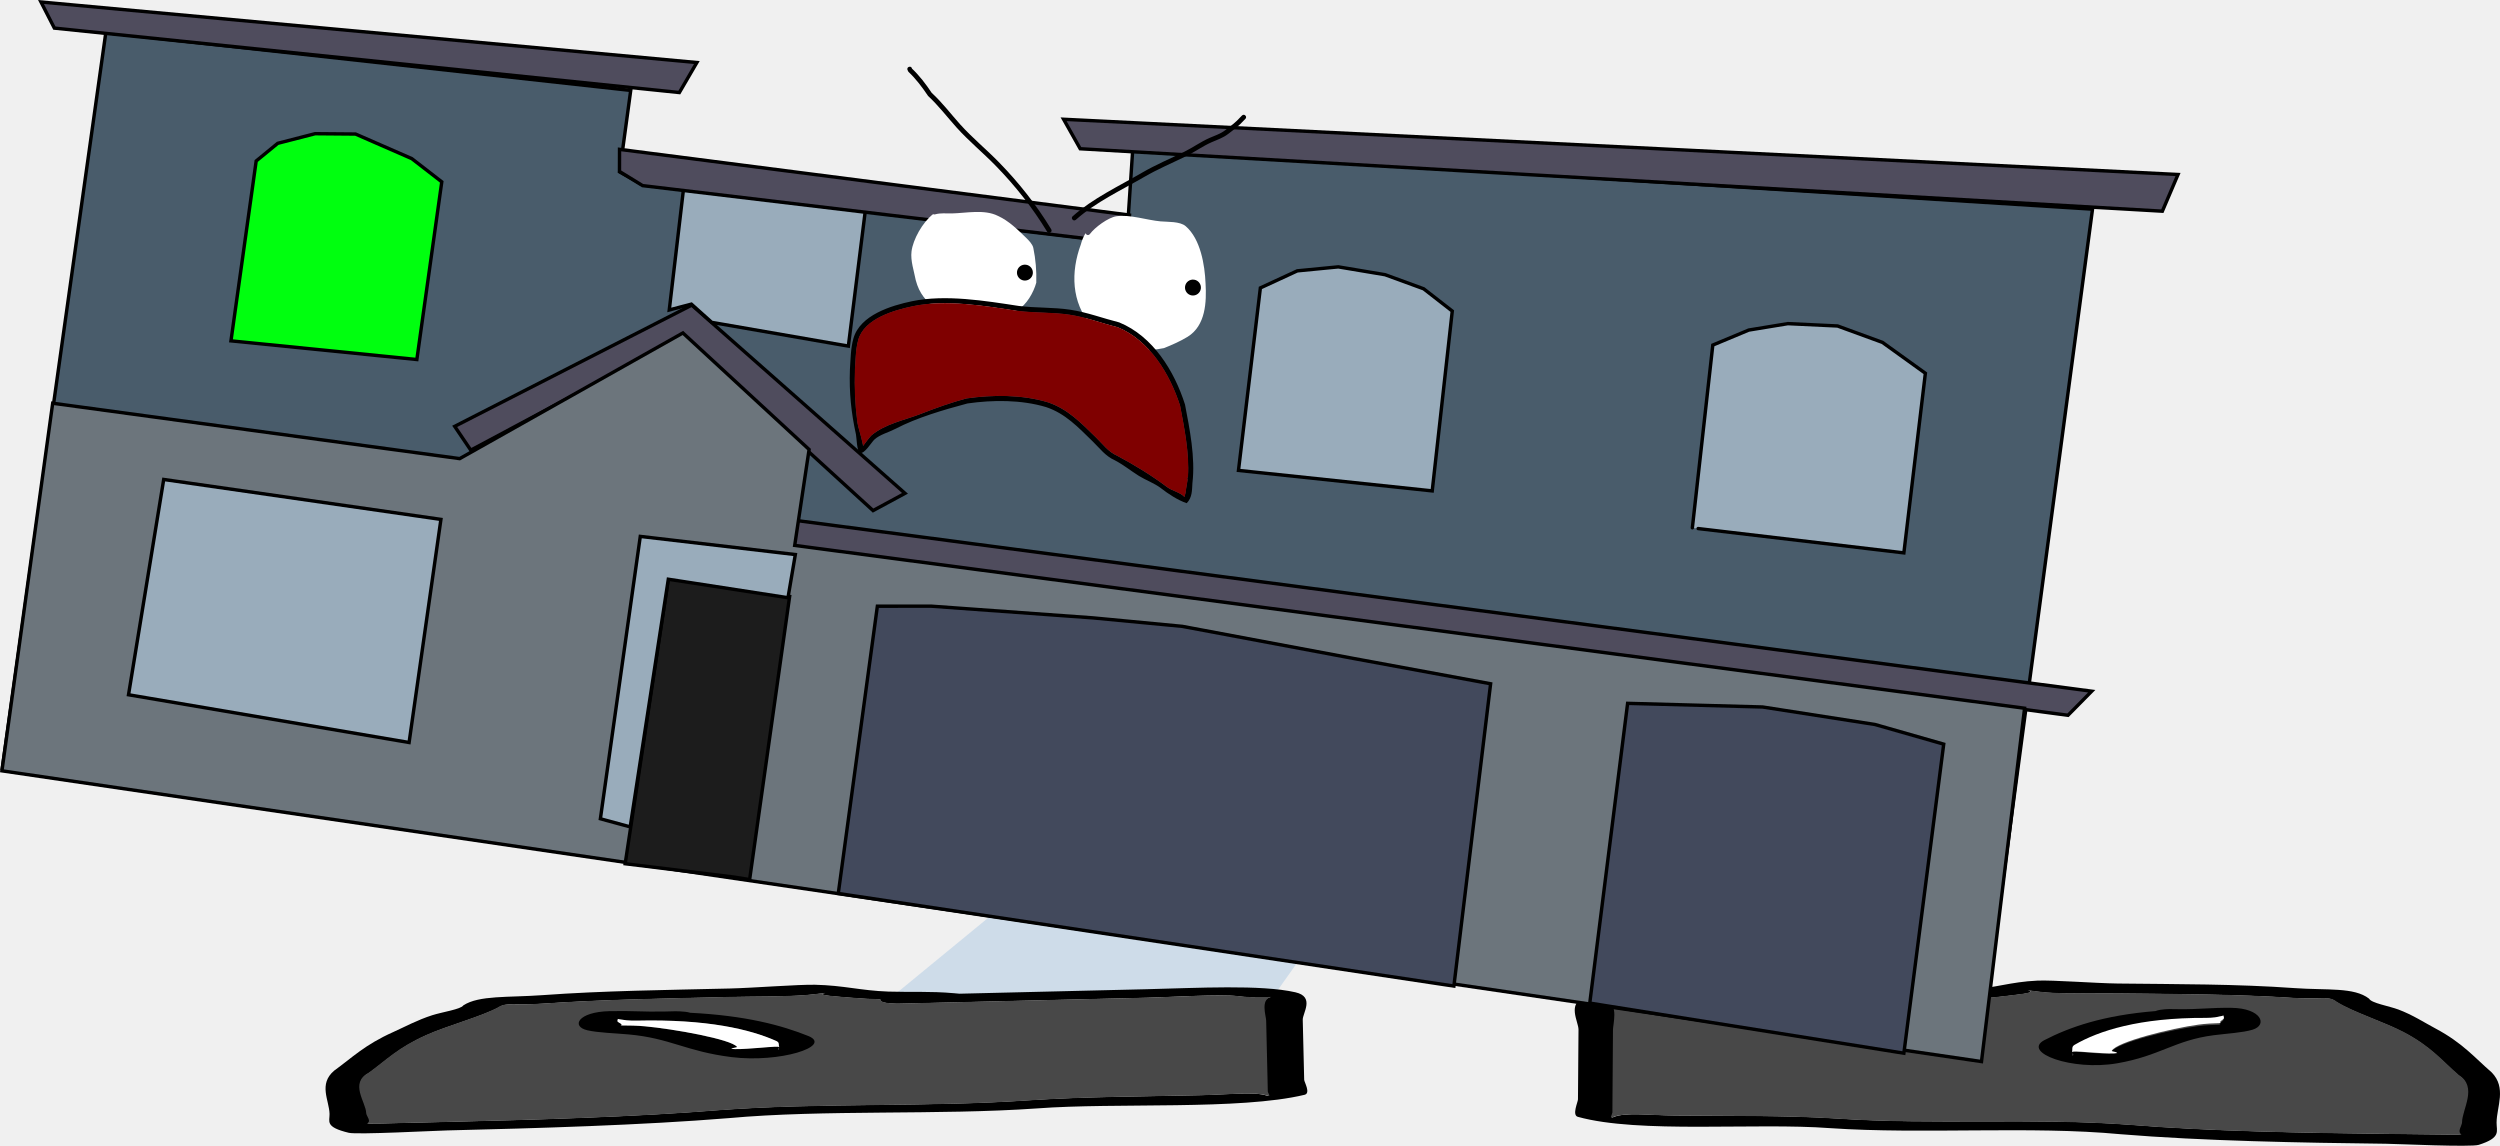
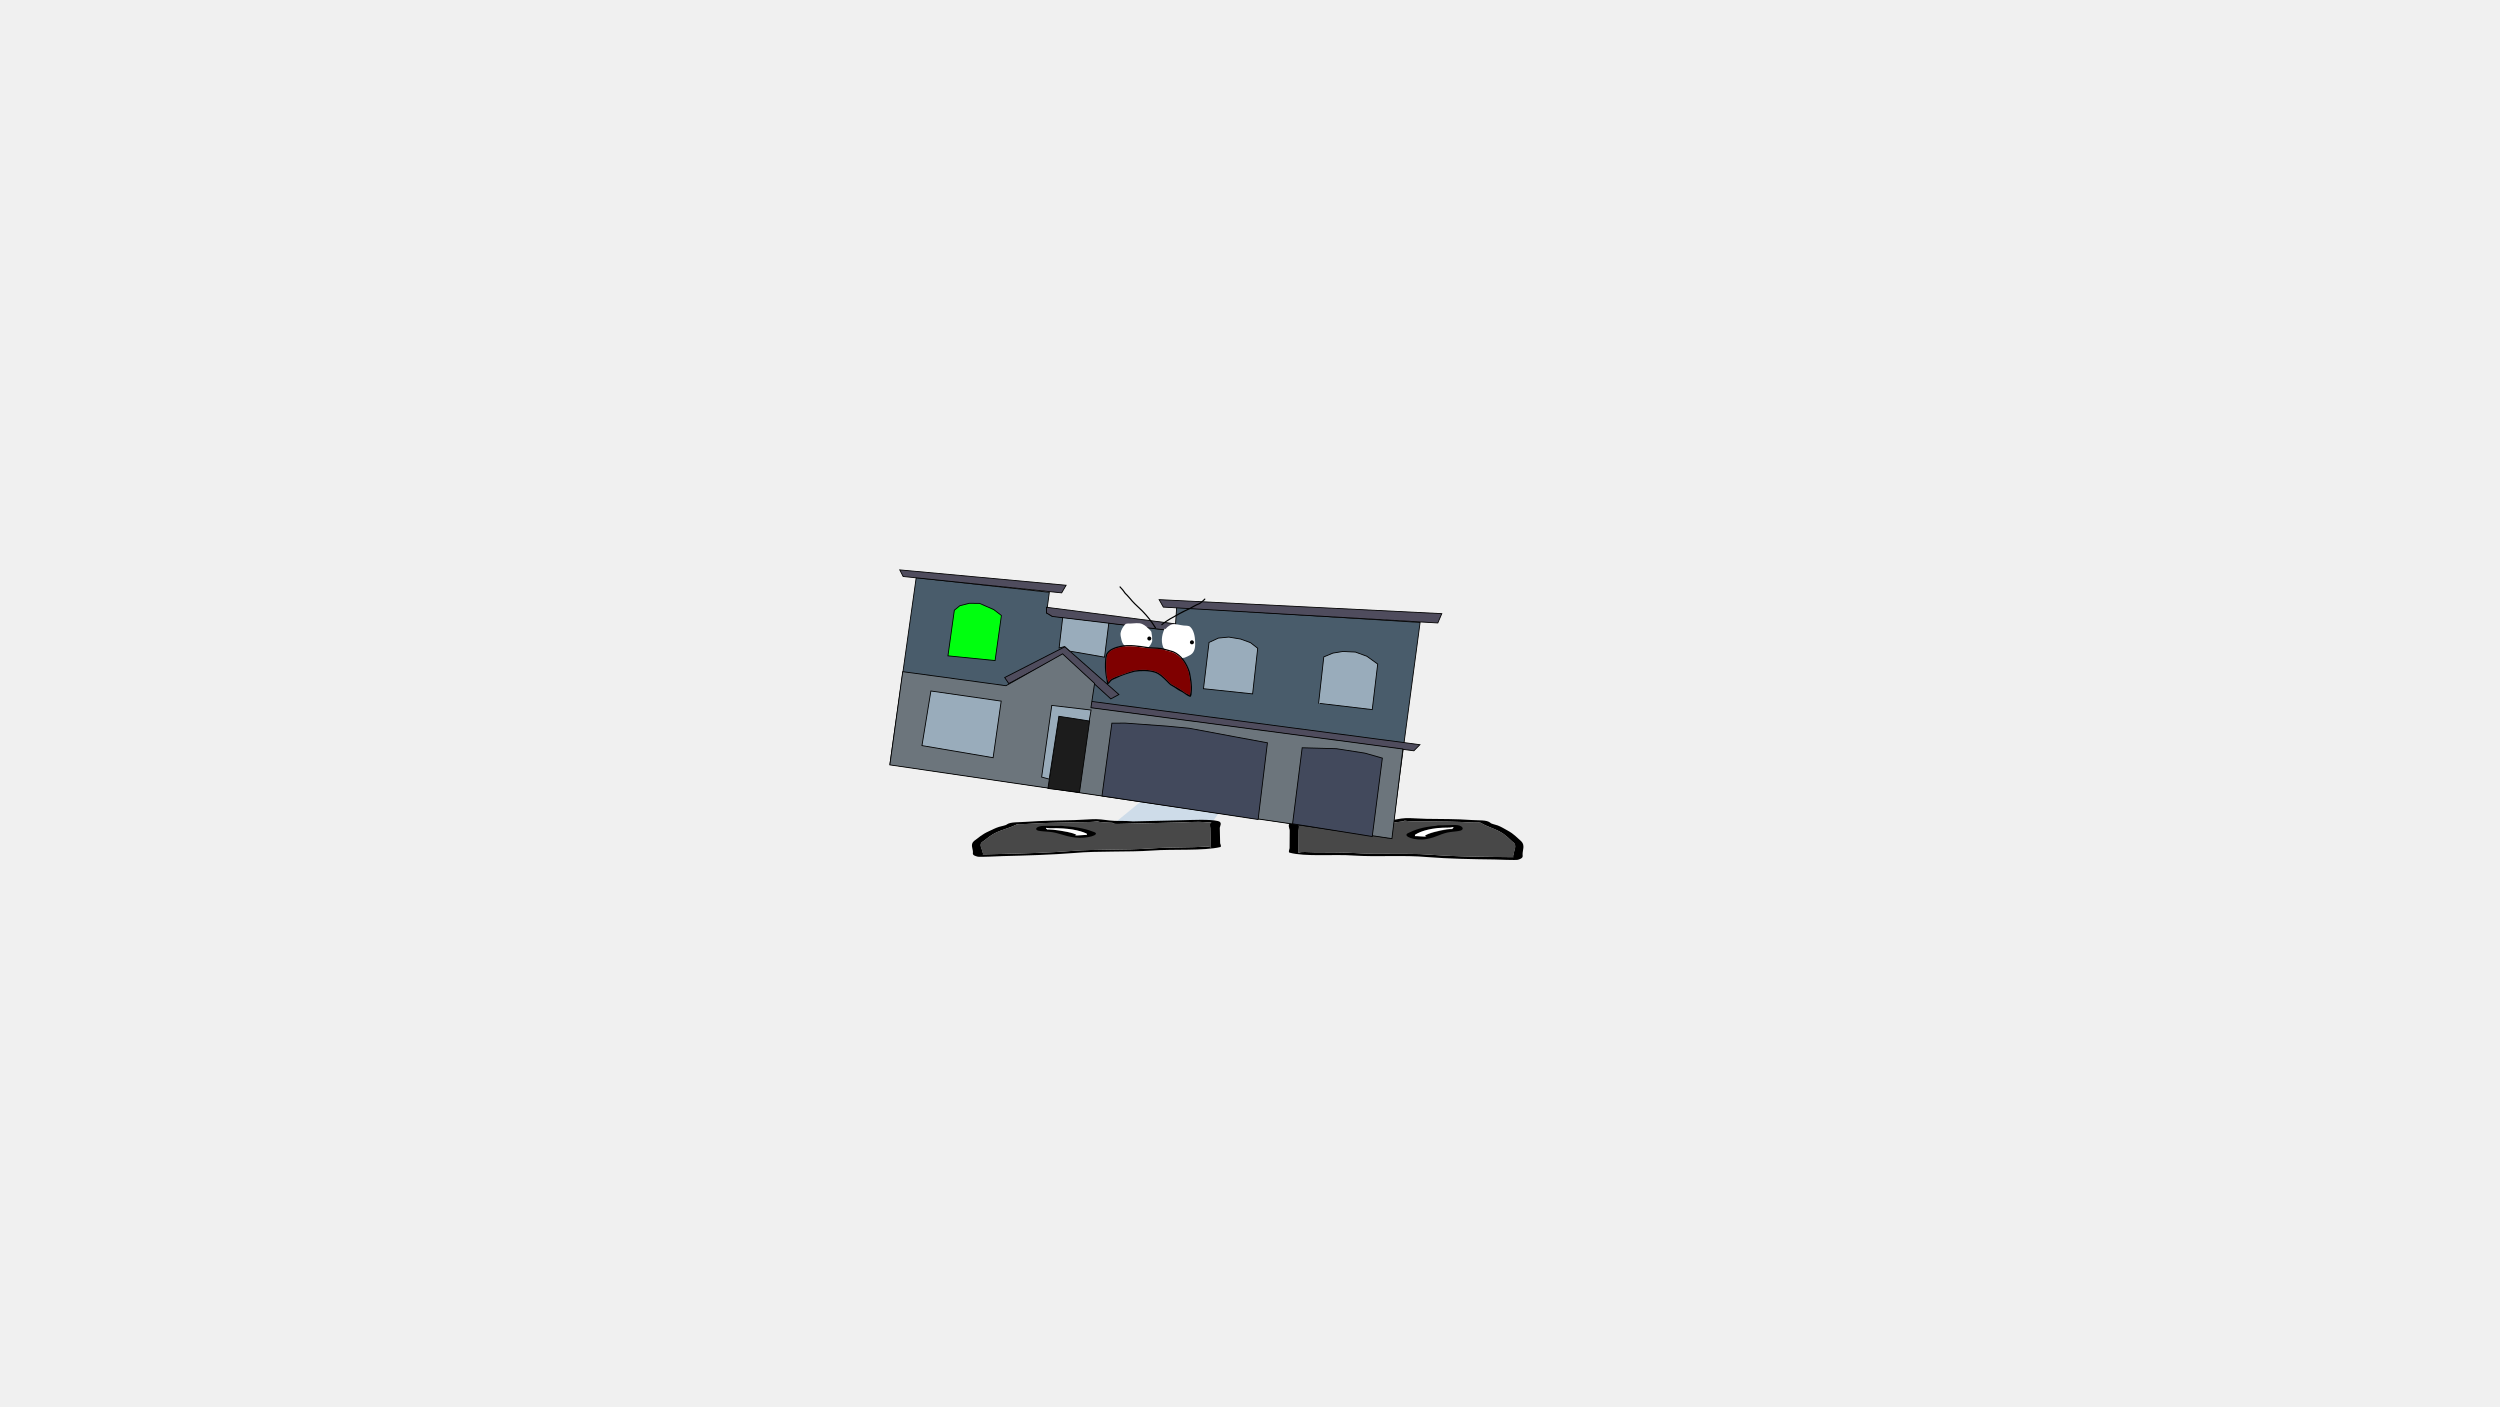
- <svg xmlns="http://www.w3.org/2000/svg" version="1.1" width="730.015" height="334.566" viewBox="0,0,730.015,334.566">
-   <g transform="translate(93.44841,-25.72466)">
+ <svg xmlns="http://www.w3.org/2000/svg" version="1.1" width="2878.25" height="1619.58" viewBox="0,0,2878.25,1619.58">
+   <g transform="translate(1117.373,629.8093)">
    <g data-paper-data="{&quot;isPaintingLayer&quot;:true}" fill-rule="nonzero" stroke-linejoin="miter" stroke-miterlimit="10" stroke-dasharray="" stroke-dashoffset="0" style="mix-blend-mode: normal">
      <path d="M165.118,318.364l34.89,-28.658l99.348,-2.636l-20.242,28.554z" data-paper-data="{&quot;index&quot;:null}" fill="#cedce9" stroke="#000000" stroke-width="0" stroke-linecap="round" />
      <path d="M155.633,317.134c-3.441,-0.31 -11.622,-0.725 -8.058,-1.444c-1.952,0.25 -4.556,0.56 -5.944,0.66c-6.573,0.473 -15.108,0.363 -21.898,0.526c-18.628,0.448 -36.717,0.715 -54.73,1.942c-8.14,0.554 -10.407,-0.499 -12.872,1.11c-5.099,2.723 -14.755,5.276 -20.93,8.043c-8.37,3.75 -11.566,7.252 -16.664,10.933c-5.795,3.07 -0.882,8.578 -0.804,11.837c0.021,0.873 1.704,2.386 0.148,3.066c1.563,-0.005 3.073,-0.012 4.033,-0.035c6.387,-0.154 12.774,-0.307 19.161,-0.461c25.406,-0.611 54.922,-1.447 79.547,-3.45c29.243,-2.208 61.027,-0.814 90.509,-2.873c16.147,-1.066 33.775,-1.087 50.231,-1.477c8.348,-0.198 15.48,-1.095 19.176,0.165c0.971,0.331 -0.02,-0.835 -0.03,-1.252c-0.025,-1.043 -0.05,-2.087 -0.075,-3.13c-0.14,-5.843 -0.281,-11.685 -0.421,-17.528c-0.033,-1.381 -1.735,-6.285 1.527,-6.898c-0.615,0.006 -1.31,0.009 -1.693,0.012c-3.388,0.025 -5.28,0.113 -7.933,-0.255c-4.607,-0.639 -20.075,0.302 -26.297,0.451c-24.179,0.581 -48.358,1.162 -72.537,1.743c0,0 -5.474,0.132 -5.505,-1.12c-0.001,-0.051 0.007,-0.101 0.023,-0.149c-2.62,-0.064 -5.268,-0.176 -7.964,-0.419zM241.555,314.574c14.596,-0.351 33.236,-1.394 43.264,0.905c5.747,1.317 2.094,6.072 2.141,8.025c0.14,5.843 0.281,11.685 0.421,17.528c0.016,0.667 1.981,3.931 0.105,4.382c-18.947,4.55 -54.922,2.222 -78.15,3.979c-28.829,2.014 -62.125,0.297 -90.002,2.835c-25.381,2.064 -55.996,2.959 -82.201,3.588c-3.759,0.09 -26.285,1.283 -28.741,0.691c-7.042,-1.699 -5.557,-3.293 -5.61,-5.502c-0.096,-3.997 -3.309,-8.686 1.347,-12.642c5.225,-3.773 8.863,-7.518 17.25,-11.275c3.384,-1.516 7.029,-3.522 11.415,-4.923c2.87,-0.917 8.379,-1.738 9.043,-2.856c4.614,-3.012 13.1,-2.265 23.104,-2.994c17.807,-1.296 36.261,-1.498 54.73,-1.942c6.811,-0.164 20.102,-1.2 24.912,-1.093c8.374,0.187 13.262,1.702 21.38,1.992c5.957,0.212 12.221,-0.149 19.183,0.478c0.529,0.048 1.057,0.095 1.586,0.143c18.274,-0.439 36.547,-0.878 54.821,-1.318z" data-paper-data="{&quot;index&quot;:null}" fill="#000000" stroke="none" stroke-width="0" stroke-linecap="butt" />
      <path d="M163.672,317.491c-0.017,0.048 -0.024,0.097 -0.023,0.149c0.03,1.252 5.532,1.122 5.532,1.122c24.179,-0.581 48.487,-1.141 72.666,-1.722c6.222,-0.15 21.704,-1.084 26.311,-0.446c2.654,0.368 4.549,0.282 7.938,0.257c0.382,-0.003 1.079,-0.006 1.693,-0.012c-3.262,0.613 -1.544,5.529 -1.51,6.91c0.14,5.843 0.27,11.72 0.411,17.563c0.025,1.043 0.041,2.092 0.066,3.135c0.01,0.417 0.997,1.585 0.026,1.254c-3.696,-1.261 -10.834,-0.361 -19.182,-0.163c-16.457,0.391 -34.134,0.427 -50.281,1.493c-29.482,2.059 -61.556,0.684 -90.799,2.892c-24.626,2.003 -54.262,2.82 -79.668,3.431c-6.387,0.154 -12.785,0.303 -19.172,0.457c-0.961,0.023 -2.473,0.029 -4.036,0.034c1.556,-0.68 -0.137,-2.198 -0.158,-3.07c-0.078,-3.26 -5.017,-8.789 0.778,-11.858c5.098,-3.681 8.305,-7.207 16.675,-10.957c6.176,-2.767 15.872,-5.339 20.971,-8.063c2.465,-1.609 4.749,-0.561 12.889,-1.116c18.013,-1.227 36.219,-1.514 54.847,-1.962c6.79,-0.163 15.402,-0.058 21.974,-0.531c1.387,-0.1 4.014,-0.411 5.965,-0.66c-3.564,0.718 4.65,1.134 8.091,1.444c2.696,0.243 5.376,0.356 7.996,0.42z" data-paper-data="{&quot;index&quot;:null}" fill="#484848" stroke="none" stroke-width="0" stroke-linecap="butt" />
      <path d="M87.036,323.926c0.01,0.423 1.91,0.891 0.977,1.248c2.407,-0.001 4.831,0.064 6.986,0.258c8.312,0.749 25.258,3.797 26.903,6.043c0.134,0.183 -2.21,0.27 -1.809,0.425c1.334,0.516 12.076,-0.695 13.318,-0.569c0.281,0.028 0.42,0.08 0.477,0.146c-0.063,-0.206 -0.12,-0.405 -0.123,-0.531c-0.011,-0.444 0.054,-0.923 -0.822,-1.299c-7.456,-3.319 -19.579,-6.353 -40.432,-5.852c0,0 -2.461,0.059 -4.092,-0.279c-0.543,-0.057 -0.965,-0.13 -1.25,-0.22c-0.067,0.241 -0.137,0.486 -0.133,0.631zM133.795,332.197c0.38,0.247 0.259,-0.175 0.125,-0.618c-0.021,0.194 -0.384,0.449 -0.125,0.618zM142.709,328.291c6.882,2.95 -8.465,7.871 -22.555,6.113c-13.294,-1.658 -17.875,-5.523 -29.997,-6.614c-4.095,-0.369 -8.995,-0.506 -12.065,-1.21c-4.864,-1.115 -2.822,-5.371 6.423,-5.593c6.657,-0.16 9.948,0.255 16.146,0.106l2.737,-0.066c0,0 3.142,-0.075 4.679,0.432c16.245,0.821 26.725,3.646 34.631,6.832z" data-paper-data="{&quot;index&quot;:null}" fill="#000000" stroke="none" stroke-width="0" stroke-linecap="butt" />
      <path d="M86.965,323.258c0.284,0.09 0.707,0.163 1.25,0.22c1.631,0.338 4.103,0.276 4.103,0.276c20.852,-0.501 33.413,2.596 40.868,5.915c0.877,0.376 0.788,0.865 0.799,1.308c0.003,0.126 0.051,0.329 0.113,0.535c-0.057,-0.066 -0.194,-0.117 -0.475,-0.146c-1.242,-0.126 -12.076,1.104 -13.41,0.588c-0.401,-0.155 1.68,-0.346 1.546,-0.529c-1.645,-2.245 -18.671,-5.274 -26.984,-6.023c-2.156,-0.194 -4.593,-0.254 -7,-0.253c0.933,-0.358 -0.945,-0.833 -0.955,-1.256c-0.004,-0.145 0.079,-0.394 0.146,-0.634z" data-paper-data="{&quot;index&quot;:null}" fill="#ffffff" stroke="none" stroke-width="0" stroke-linecap="butt" />
      <path d="M374.767,317.071l-19.46,-32.854l93.626,1.386l33.26,32.727z" data-paper-data="{&quot;index&quot;:null}" fill="#cedce9" stroke="#000000" stroke-width="0" stroke-linecap="round" />
      <path d="M491.112,316.739c-2.537,0.328 -5.03,0.503 -7.497,0.622c0.016,0.055 0.024,0.113 0.024,0.172c-0.011,1.456 -5.17,1.396 -5.17,1.396c-22.786,-0.267 -45.571,-0.534 -68.357,-0.801c-5.863,-0.069 -20.448,-0.9 -24.779,-0.08c-2.495,0.472 -4.278,0.402 -7.47,0.43c-0.36,0.003 -1.016,0.011 -1.595,0.014c3.082,0.658 1.546,6.387 1.533,7.994c-0.052,6.795 -0.105,13.59 -0.157,20.385c-0.009,1.213 -0.019,2.427 -0.028,3.64c-0.004,0.485 -0.922,1.858 -0.011,1.456c3.464,-1.528 10.195,-0.606 18.062,-0.516c15.508,0.176 32.115,-0.097 47.34,0.869c27.801,1.896 57.725,-0.262 85.303,1.811c23.226,1.912 51.042,2.386 74.984,2.667c6.019,0.071 12.038,0.141 18.057,0.212c0.906,0.011 2.328,-0.007 3.8,-0.028c-1.475,-0.764 0.089,-2.552 0.097,-3.567c0.029,-3.791 4.582,-10.277 -0.919,-13.748c-4.853,-4.193 -7.912,-8.211 -15.848,-12.429c-5.855,-3.112 -14.986,-5.917 -19.827,-8.997c-2.344,-1.829 -4.465,-0.566 -12.141,-1.073c-16.986,-1.122 -34.03,-1.127 -51.584,-1.333c-6.399,-0.075 -14.438,0.197 -20.636,-0.242c-1.308,-0.093 -3.766,-0.409 -5.608,-0.667c3.367,0.775 -4.334,1.396 -7.572,1.815zM410.135,315.215c17.221,0.202 34.441,0.404 51.662,0.606c0.497,-0.064 0.995,-0.129 1.492,-0.193c6.55,-0.847 12.456,-0.533 18.065,-0.88c7.644,-0.474 12.228,-2.317 20.114,-2.677c4.53,-0.206 17.065,0.774 23.483,0.85c17.404,0.204 34.792,0.127 51.584,1.333c9.433,0.677 17.418,-0.334 21.806,3.09c0.641,1.289 5.842,2.15 8.558,3.168c4.151,1.555 7.613,3.826 10.821,5.531c7.953,4.227 11.431,8.52 16.405,12.817c4.44,4.521 1.477,10.027 1.442,14.675c-0.02,2.57 1.401,4.398 -5.209,6.492c-2.305,0.73 -23.542,-0.276 -27.085,-0.318c-24.695,-0.29 -53.548,-0.812 -77.486,-2.783c-26.295,-2.479 -57.639,0.079 -84.824,-1.775c-21.906,-1.65 -55.763,1.665 -73.675,-3.305c-1.773,-0.492 0.033,-4.32 0.039,-5.096c0.052,-6.795 0.105,-13.59 0.157,-20.385c0.017,-2.272 -3.489,-7.737 1.907,-9.366c9.416,-2.842 26.99,-1.945 40.745,-1.783z" data-paper-data="{&quot;index&quot;:null}" fill="#000000" stroke="none" stroke-width="0" stroke-linecap="butt" />
      <path d="M483.544,317.29c2.467,-0.119 4.99,-0.296 7.527,-0.623c3.237,-0.418 10.969,-1.04 7.602,-1.815c1.842,0.257 4.32,0.574 5.629,0.667c6.198,0.439 14.309,0.171 20.708,0.246c17.554,0.206 34.709,0.233 51.695,1.355c7.676,0.507 9.813,-0.75 12.157,1.079c4.841,3.08 14.01,5.907 19.866,9.019c7.936,4.218 11.006,8.264 15.858,12.457c5.501,3.471 0.924,9.982 0.895,13.773c-0.008,1.015 -1.582,2.808 -0.107,3.572c-1.472,0.02 -2.896,0.039 -3.802,0.029c-6.019,-0.071 -12.048,-0.137 -18.067,-0.207c-23.942,-0.281 -51.872,-0.731 -75.097,-2.643c-27.578,-2.073 -57.775,0.068 -85.576,-1.828c-15.225,-0.966 -31.879,-0.71 -47.387,-0.886c-7.867,-0.089 -14.604,-1.015 -18.068,0.513c-0.911,0.402 0.004,-0.973 0.007,-1.458c0.009,-1.213 0.01,-2.433 0.019,-3.646c0.052,-6.795 0.094,-13.63 0.146,-20.425c0.012,-1.606 1.564,-7.35 -1.517,-8.008c0.579,-0.003 1.235,-0.012 1.595,-0.015c3.192,-0.028 4.979,0.04 7.474,-0.433c4.331,-0.82 18.929,0.005 24.792,0.074c22.786,0.267 45.693,0.507 68.478,0.774c0,0 5.184,0.058 5.196,-1.398c0,-0.06 -0.007,-0.117 -0.023,-0.172z" data-paper-data="{&quot;index&quot;:null}" fill="#484848" stroke="none" stroke-width="0" stroke-linecap="butt" />
      <path d="M555.826,323.476c0.001,-0.169 -0.068,-0.452 -0.134,-0.731c-0.267,0.11 -0.664,0.201 -1.174,0.277c-1.532,0.421 -3.851,0.394 -3.851,0.394c-19.651,-0.23 -31.03,3.502 -38.008,7.486c-0.821,0.452 -0.753,1.008 -0.757,1.524c-0.001,0.147 -0.053,0.379 -0.109,0.62c0.053,-0.077 0.183,-0.139 0.447,-0.177c1.168,-0.167 11.304,1.059 12.554,0.436c0.376,-0.187 -1.833,-0.249 -1.71,-0.464c1.519,-2.638 17.441,-6.469 25.261,-7.479c2.028,-0.262 4.31,-0.379 6.578,-0.419c-0.883,-0.4 0.9,-0.976 0.903,-1.468zM511.765,333.166c-0.121,0.516 -0.229,1.01 0.126,0.716c0.242,-0.201 -0.103,-0.491 -0.126,-0.716zM503.44,329.492c7.403,-3.837 17.237,-7.299 32.53,-8.527c1.44,-0.616 4.401,-0.582 4.401,-0.582l2.579,0.03c5.841,0.068 8.935,-0.47 15.209,-0.396c8.713,0.102 10.695,5.015 6.128,6.394c-2.882,0.87 -7.496,1.112 -11.349,1.61c-11.405,1.474 -15.667,6.044 -28.168,8.196c-13.249,2.281 -27.774,-3.18 -21.331,-6.726z" data-paper-data="{&quot;index&quot;:null}" fill="#000000" stroke="none" stroke-width="0" stroke-linecap="butt" />
      <path d="M555.816,322.248c0.068,0.278 0.15,0.565 0.15,0.734c-0.002,0.492 -1.761,1.089 -0.876,1.483c-2.268,0.055 -4.562,0.182 -6.589,0.459c-7.815,1.066 -23.796,4.988 -25.302,7.636c-0.123,0.215 1.841,0.389 1.466,0.578c-1.247,0.632 -11.476,-0.543 -12.643,-0.368c-0.264,0.04 -0.393,0.103 -0.445,0.181c0.055,-0.241 0.096,-0.477 0.096,-0.624c0.002,-0.516 -0.091,-1.082 0.727,-1.54c6.959,-4.034 18.732,-7.93 38.383,-7.837c0,0 2.33,0.014 3.859,-0.418c0.51,-0.079 0.907,-0.174 1.173,-0.285z" data-paper-data="{&quot;index&quot;:null}" fill="#ffffff" stroke="none" stroke-width="0" stroke-linecap="butt" />
      <g>
        <g data-paper-data="{&quot;index&quot;:null}" stroke="#000000" stroke-width="1" stroke-linecap="round">
          <path d="M-92.803,250.213l30.251,-214.963l153.276,16.875l-3.239,23.8l6.247,3.507l141.762,17.3l1.831,-27.483l280.252,17.552l-32.495,243.652l-0.337,4.914z" fill="#495c6b" />
          <path d="M132.821,176.894l384.526,50.67l-6.933,7.026l-376.709,-49.938z" fill="#4f4c5d" />
          <path d="M44.021,157.172l-4.699,-6.949l69.239,-35.406l62.254,54.961l-9.32,5.041l-55.525,-50.725z" fill="#4f4c5d" />
          <path d="M485.157,335.708l-578.042,-84.899l14.822,-107.337l118.85,16.174l65.175,-36.696l36.851,34.031l-4.203,28.006l359.133,47.546z" fill="#6c757c" />
          <path d="M370.772,318.637l11.052,-87.532l39.403,1.064l32.834,5.113l20.067,5.74l-11.637,90.246z" fill="#42495c" />
          <path d="M151.331,286.623l11.416,-83.882l15.692,-0.014l47.249,3.421l26.1,2.477l50.196,9.41l39.836,7.356l-10.724,88.275z" fill="#42495c" />
          <path d="M137.126,199.899l-11.68,82.664l-4.628,-0.737l-31.711,-3.886l12.646,-83.446z" fill="#1c1c1c" />
          <path d="M81.867,264.811l11.651,-82.453l45.274,5.302l-2.145,12.604l-34.944,-5.4l-11.131,72.314z" fill="#99acbb" />
          <path d="M-45.645,165.73l80.947,11.661l-9.296,65.149l-81.926,-13.943z" fill="#99acbb" />
          <path d="M-26.005,125.255l7.362,-52.516l6.291,-5.162l10.915,-2.813l11.807,0.102l16.432,7.18l8.749,6.779l-7.276,51.883z" fill="#00ff0f" />
          <path d="M159.252,87.062l-4.977,39.73l-39.894,-6.934l-5.939,-5.322l-6.464,1.699l4.163,-35.327z" fill="#99acbb" />
          <path d="M268.193,163.09l6.393,-53.293l10.78,-4.981l11.98,-1.164l13.659,2.289l11.262,4.112l8.356,6.51l-5.856,52.506z" fill="#99acbb" />
          <path d="M400.73,179.837l5.971,-53.35l10.482,-4.377l11.433,-1.883l14.522,0.687l13.103,4.792l12.529,9.013l-6.278,52.449l-60.074,-7.101" fill="#99acbb" />
          <path d="M537.972,87.395l-315.995,-18.233l-4.846,-8.612l325.415,16.13z" fill="#4f4c5d" />
          <path d="M235.888,96.847l-141.702,-16.92l-6.744,-4.142l0.017,-6.446l148.915,19.191z" fill="#4f4c5d" />
          <path d="M104.923,52.748l-182.496,-18.818l-3.906,-7.624l191.516,17.681z" fill="#4f4c5d" />
        </g>
        <path d="M223.825,94.21c0.558,0.418 0.977,-0.142 0.977,-0.142c1.425,-1.939 5.334,-4.839 7.772,-5.199c3.89,-0.574 8.913,1.141 12.874,1.498c2.053,0.185 5.652,-0.036 7.325,1.4c4.348,3.731 5.585,11.357 5.807,16.706c0.321,5.426 0.041,12.336 -5.236,15.596c-2.107,1.301 -4.594,2.379 -6.892,3.302c-5.401,1.066 -10.114,1.128 -14.952,-1.873c-1.095,-0.679 -1.934,-1.887 -3.025,-2.593c-1.153,-0.747 -2.378,-1.052 -3.294,-2.105c-5.794,-6.84 -5.992,-15.626 -3.019,-23.69c0.24,-0.95 0.711,-2.222 1.383,-3.309c0.027,0.136 0.106,0.28 0.28,0.41z" data-paper-data="{&quot;noHover&quot;:false,&quot;origItem&quot;:[&quot;Path&quot;,{&quot;applyMatrix&quot;:true,&quot;segments&quot;:[[[650.21918,215.53083],[0.09642,0.28248],[-1.11678,2.51045]],[[648.23979,222.96917],[0.23688,-2.09365],[-3.99719,18.04653]],[[661.52065,272.46131],[-14.33186,-12.89576],[2.25809,1.97805]],[[669.13405,275.97953],[-2.67384,-1.25807],[2.52852,1.1897]],[[676.31221,280.62035],[-2.5309,-1.13013],[11.18215,4.9932]],[[708.64273,280.28314],[-11.20046,3.83906],[4.63147,-2.63193]],[[722.34432,271.27187],[-4.11196,3.38365],[10.30015,-8.4758]],[[728.95604,236.59764],[2.25747,11.4699],[-2.02425,-11.33456]],[[711.78417,202.75226],[10.34843,6.68948],[-3.9821,-2.57413]],[[695.80115,201.90503],[4.42948,-0.20134],[-8.54459,0.38827]],[[667.99464,202.43639],[8.12416,-2.35187],[-5.09223,1.47416]],[[652.97385,215.74034],[2.47338,-4.54537],[0,0]],[[650.93415,216.32311],[1.31124,0.72846],[-0.40803,-0.22669]]],&quot;closed&quot;:true}]}" fill="#ffffff" stroke="none" stroke-width="0.5" stroke-linecap="butt" />
        <path d="M179.586,88.324c1.73,-0.479 3.145,-0.233 4.927,-0.275c4.236,-0.101 9.476,-1.265 13.408,0.703c3.246,1.474 5.737,3.98 8.256,6.402c0.731,0.703 1.885,1.882 2.107,2.954c0.688,3.324 0.976,6.752 0.868,10.156c-0.793,2.863 -2.807,6.469 -5.499,8.012c-0.887,0.509 -2.18,0.329 -3.157,0.768c-1.616,0.727 -3.113,1.522 -4.939,1.653c-1.686,0.121 -3.479,-0.198 -5.184,-0.148c-2.605,0.082 -4.996,1.081 -7.616,0.266c-1.048,-0.326 -2.083,-1.806 -2.888,-2.579c-2.993,-2.873 -4.837,-4.63 -5.92,-8.716c-0.499,-2.652 -1.563,-5.647 -1.228,-8.375c0.425,-3.464 3.187,-8.473 6.293,-10.892c0.258,0.158 0.571,0.071 0.571,0.071z" data-paper-data="{&quot;noHover&quot;:false,&quot;origItem&quot;:[&quot;Path&quot;,{&quot;applyMatrix&quot;:true,&quot;segments&quot;:[[[553.7006,216.63619],[0.59532,0.26265],[-5.9169,6.05745]],[[543.47767,241.61406],[-0.09786,-7.50448],[0.0771,5.9122]],[[548.51691,259.06076],[-1.83345,-5.50735],[3.49251,8.39357]],[[563.62288,275.8706],[-7.21139,-5.25355],[1.93954,1.41297]],[[570.50559,280.51798],[-2.32834,-0.39046],[5.81946,0.97591]],[[586.6132,277.7361],[-5.52744,0.93058],[3.61778,-0.60169]],[[597.67025,276.5562],[-3.55835,0.74677],[3.85248,-0.8085]],[[607.689,271.61918],[-3.23302,2.01837],[1.9542,-1.22]],[[614.18224,269.07899],[-1.74293,1.34096],[5.28934,-4.06947]],[[623.55839,250.45956],[-0.86037,6.33091],[-0.75859,-7.28567]],[[618.77155,229.12149],[2.42948,6.88393],[-0.78333,-2.21957]],[[613.43497,223.45526],[1.76072,1.28556],[-6.07104,-4.43265]],[[594.03369,212.24122],[7.34554,2.19926],[-8.94925,-3.05305]],[[565.33653,214.62306],[8.99834,-1.44435],[-3.78346,0.60729]],[[554.93728,216.62397],[3.54869,-1.52183],[0,0]]],&quot;closed&quot;:true}]}" fill="#ffffff" stroke="none" stroke-width="0.5" stroke-linecap="butt" />
        <path d="M203.529,105.015c0.173,-1.272 1.345,-2.163 2.617,-1.99c1.272,0.173 2.163,1.345 1.99,2.617c-0.173,1.272 -1.345,2.163 -2.617,1.99c-1.272,-0.173 -2.163,-1.345 -1.99,-2.617z" fill="#000000" stroke="none" stroke-width="0.5" stroke-linecap="butt" />
        <path d="M252.596,109.379c0.173,-1.272 1.345,-2.163 2.617,-1.99c1.272,0.173 2.163,1.345 1.99,2.617c-0.173,1.272 -1.345,2.163 -2.617,1.99c-1.272,-0.173 -2.163,-1.345 -1.99,-2.617z" fill="#000000" stroke="none" stroke-width="0.5" stroke-linecap="butt" />
        <path d="M171.975,45.249c0.66,-0.225 0.885,0.435 0.885,0.435l-0.09,-0.012c2.25,2.12 4.133,4.584 5.841,7.16c3.101,2.849 5.509,6.077 8.292,9.181c3.533,3.941 7.756,7.395 11.457,11.202c5.831,5.998 10.804,12.311 15.15,19.447c0,0 0.363,0.596 -0.233,0.958c-0.596,0.363 -0.958,-0.233 -0.958,-0.233c-4.291,-7.046 -9.2,-13.277 -14.958,-19.2c-3.714,-3.82 -7.95,-7.287 -11.496,-11.243c-2.791,-3.113 -5.226,-6.33 -8.314,-9.207c-1.7,-2.525 -3.52,-4.963 -5.737,-7.051l-0.274,-0.554c0,0 -0.225,-0.66 0.435,-0.885z" fill="#000000" stroke="none" stroke-width="0.5" stroke-linecap="butt" />
        <path d="M270.198,59.458c0.496,0.49 0.007,0.986 0.007,0.986l-0.423,0.427c-1.351,1.522 -3.017,2.766 -4.634,3.996c-1.502,1.134 -3.123,1.66 -4.832,2.405c-2.54,1.107 -4.861,2.81 -7.348,4.029c-4.147,2.034 -8.258,3.745 -12.276,6.08c-6.653,3.866 -14.192,7.359 -19.972,12.517c0,0 -0.521,0.463 -0.985,-0.058c-0.463,-0.521 0.058,-0.985 0.058,-0.985c5.876,-5.211 13.454,-8.759 20.198,-12.68c4.045,-2.351 8.188,-4.079 12.362,-6.126c2.495,-1.224 4.823,-2.919 7.369,-4.039c1.609,-0.708 3.174,-1.174 4.582,-2.253c1.54,-1.171 3.154,-2.351 4.433,-3.808l0.476,-0.484c0,0 0.49,-0.496 0.986,-0.007z" fill="#000000" stroke="none" stroke-width="0.5" stroke-linecap="butt" />
        <path d="M209.016,103.1c0.147,1.707 0.195,3.437 0.141,5.155c-0.793,2.863 -2.804,6.473 -5.496,8.016c-0.887,0.509 -2.179,0.33 -3.156,0.77c-1.616,0.727 -3.115,1.526 -4.941,1.657c-1.686,0.121 -3.484,-0.196 -5.189,-0.145c-2.605,0.082 -5.003,1.078 -7.623,0.263c-1.048,-0.326 -2.085,-1.809 -2.89,-2.582c-2.993,-2.873 -4.835,-4.637 -5.917,-8.723c-0.499,-2.652 -1.558,-5.647 -1.223,-8.376c0.236,-1.925 1.198,-4.332 2.531,-6.495c0.149,0.141 0.323,0.196 0.323,0.196c6.663,2.095 13.966,2.757 20.417,5.248c4.11,2.12 8.743,2.741 12.74,4.954z" data-paper-data="{&quot;noHover&quot;:true,&quot;origItem&quot;:[&quot;Path&quot;,{&quot;applyMatrix&quot;:true,&quot;segments&quot;:[[[310.89291,115.48297],[0,0],[-4.24213,-1.69801]],[[297.66185,112.18117],[4.34188,1.59244],[-6.71071,-1.66925]],[[276.81117,109.49825],[6.87133,1.24933],[0,0]],[[276.46621,109.34428],[0.16574,0.12138],[-1.05329,2.31156]],[[274.77049,116.08875],[-0.00488,-1.93909],[0.00693,2.74918]],[[277.02805,124.22502],[-0.82549,-2.56954],[1.58272,3.91957]],[[283.96913,132.11444],[-3.32714,-2.47784],[0.89484,0.66643]],[[287.14642,134.30885],[-1.08062,-0.19293],[2.7009,0.4822]],[[294.64905,133.09425],[-2.57446,0.40562],[1.68498,-0.26205]],[[299.79566,132.59977],[-1.65807,0.32978],[1.79512,-0.35705]],[[304.4779,130.35339],[-1.51303,0.92258],[0.91455,-0.55766]],[[307.50927,129.20414],[-0.81692,0.61493],[2.47912,-1.86616]],[[311.95968,120.59316],[-0.43099,2.93926],[-0.15995,-1.71076]],[[311.18161,115.50933],[0.35862,1.67512],[0,0]]],&quot;closed&quot;:true}]}" fill="none" stroke="none" stroke-width="0.5" stroke-linecap="butt" />
        <path d="M253.415,164.959c0.469,-6.841 -1.095,-14.425 -2.286,-20.731c-2.961,-9.277 -8.881,-19.071 -18.216,-22.933c-4.735,-1.177 -9.188,-2.916 -14.052,-3.646c-4.989,-0.749 -10.047,-0.481 -15.07,-1.107c-9.574,-1.464 -21.033,-3.412 -30.615,-1.393c-5.493,1.15 -14.23,3.602 -15.986,9.841c-0.782,2.779 -0.762,5.883 -0.962,8.743c-0.18,4.991 0.036,9.872 0.643,14.815c0.267,2.175 1.135,4.221 1.534,6.405c0.049,0.268 0.14,0.657 0.149,0.986c0.69,-0.994 2.171,-2.84 2.331,-2.983c3.986,-3.465 9.892,-4.548 14.662,-6.425c4.276,-1.682 8.759,-3.28 13.204,-4.461c7.696,-1.094 16.183,-1.144 23.717,1.1c5.886,1.965 9.784,6.076 14.182,10.355c2.015,1.96 3.483,4.111 6.121,5.275c4.877,2.579 10.157,5.814 14.529,9.122c1.533,1.16 3.779,1.488 5.138,2.924c-0.007,-0.156 0.027,-0.275 0.027,-0.275c0.093,-0.32 0.179,-0.644 0.259,-0.97c0.132,-1.338 0.502,-2.922 0.611,-3.933l-0.059,0.055c0,0 -0.16,-0.454 0.14,-0.762zM254.747,166.767c-0.134,2.156 -0.034,4.207 -1.667,5.895c-2.647,-0.893 -5.385,-2.723 -7.577,-4.419c-1.786,-1.382 -4.419,-2.327 -6.383,-3.555c-2.413,-1.509 -4.474,-3.221 -7.001,-4.539c-2.805,-1.242 -4.367,-3.464 -6.504,-5.54c-4.233,-4.112 -7.948,-8.125 -13.599,-10.01c-7.274,-2.173 -15.536,-2.122 -22.965,-1.06c-6.943,1.862 -14.723,4.113 -21.056,7.422c-1.97,1.03 -4.498,1.633 -6.113,3.114c-0.773,0.681 -2.985,4.427 -4.23,3.872c-0.907,-0.404 -0.969,-4.52 -1.153,-5.353c-1.408,-6.376 -2.01,-12.314 -1.77,-18.94c0.209,-2.992 0.202,-6.224 1.034,-9.128c1.953,-6.821 11.017,-9.57 17.105,-10.845c9.774,-2.035 21.364,-0.118 31.129,1.376c5.029,0.626 10.09,0.359 15.087,1.109c4.948,0.743 9.484,2.495 14.298,3.705c9.843,4.04 16.095,14.198 19.201,23.989c1.335,6.998 3.054,15.468 2.164,22.908z" fill="#000000" stroke="none" stroke-width="0.5" stroke-linecap="butt" />
        <path d="M253.319,165.745l0.059,-0.055c-0.109,1.011 -0.48,2.598 -0.612,3.936c-0.079,0.327 -0.166,0.651 -0.259,0.971c0,0 -0.035,0.12 -0.027,0.276c-1.359,-1.436 -3.605,-1.763 -5.138,-2.924c-4.372,-3.308 -9.652,-6.543 -14.529,-9.122c-2.638,-1.164 -4.19,-3.369 -6.204,-5.329c-4.399,-4.28 -8.207,-8.345 -14.094,-10.31c-7.534,-2.244 -16.018,-2.217 -23.714,-1.123c-4.445,1.182 -8.929,2.774 -13.205,4.456c-4.77,1.876 -10.676,2.956 -14.663,6.421c-0.159,0.143 -1.642,1.987 -2.331,2.981c-0.009,-0.329 -0.195,-0.687 -0.245,-0.955c-0.399,-2.183 -1.269,-4.236 -1.536,-6.411c-0.607,-4.942 -0.823,-9.839 -0.644,-14.83c0.201,-2.86 0.182,-5.972 0.964,-8.752c1.756,-6.24 10.501,-8.707 15.994,-9.857c9.582,-2.018 21.076,-0.089 30.65,1.374c5.023,0.626 10.11,0.364 15.099,1.113c4.864,0.73 9.333,2.484 14.068,3.661c9.335,3.861 15.264,13.689 18.225,22.966c1.191,6.306 2.751,13.909 2.281,20.75c-0.3,0.309 -0.14,0.763 -0.14,0.763z" data-paper-data="{&quot;noHover&quot;:false,&quot;origItem&quot;:[&quot;Path&quot;,{&quot;applyMatrix&quot;:true,&quot;segments&quot;:[[[253.41468,164.95867],[-0.2996,0.30876],[0.46946,-6.84066]],[[251.12826,144.22747],[1.19144,6.3065],[-2.96133,-9.27699]],[[232.91219,121.29492],[9.33515,3.86109],[-4.73527,-1.17659]],[[218.86037,117.6485],[4.86395,0.73013],[-4.98925,-0.74894]],[[203.79018,116.54194],[5.02287,0.6259],[-9.57425,-1.46375]],[[173.17505,115.14845],[9.58212,-2.01839],[-5.49257,1.15001]],[[157.18934,124.98958],[1.75587,-6.23956],[-0.78215,2.7794]],[[156.22724,133.73265],[0.20055,-2.86045],[-0.17975,4.99089]],[[156.87069,148.54749],[-0.60717,-4.94238],[0.26723,2.17525]],[[158.40519,154.9521],[-0.3991,-2.18343],[0.04906,0.26838]],[[158.55439,155.93764],[-0.00909,-0.32866],[0.68965,-0.99435]],[[160.88509,152.95439],[-0.15922,0.14307],[3.98627,-3.46463]],[[175.54678,146.52969],[-4.76981,1.87635],[4.27552,-1.68191]],[[188.75094,142.06844],[-4.44481,1.18152],[7.696,-1.09371]],[[212.46791,143.16837],[-7.53405,-2.24432],[5.88649,1.96521]],[[226.65031,153.52358],[-4.39853,-4.27955],[2.01459,1.96009]],[[232.77093,158.79854],[-2.63773,-1.16409],[4.8774,2.57897]],[[247.29959,167.921],[-4.37183,-3.30796],[1.53346,1.1603]],[[252.43749,170.84497],[-1.35854,-1.43568],[-0.00745,-0.15586]],[[252.46486,170.56957],[0,0],[0.09322,-0.32009]],[[252.72348,169.59922],[-0.0793,0.32672],[0.13225,-1.33834]],[[253.33408,165.66608],[-0.10906,1.01146],[0,0]],[253.275,165.72108]],&quot;closed&quot;:true}]}" fill="#7f0000" stroke="none" stroke-width="0.5" stroke-linecap="butt" />
      </g>
+       <path d="M-1117.373,989.77v-1619.58h2878.25v1619.58z" fill="none" stroke="#000000" stroke-width="0" stroke-linecap="butt" />
    </g>
  </g>
</svg>
